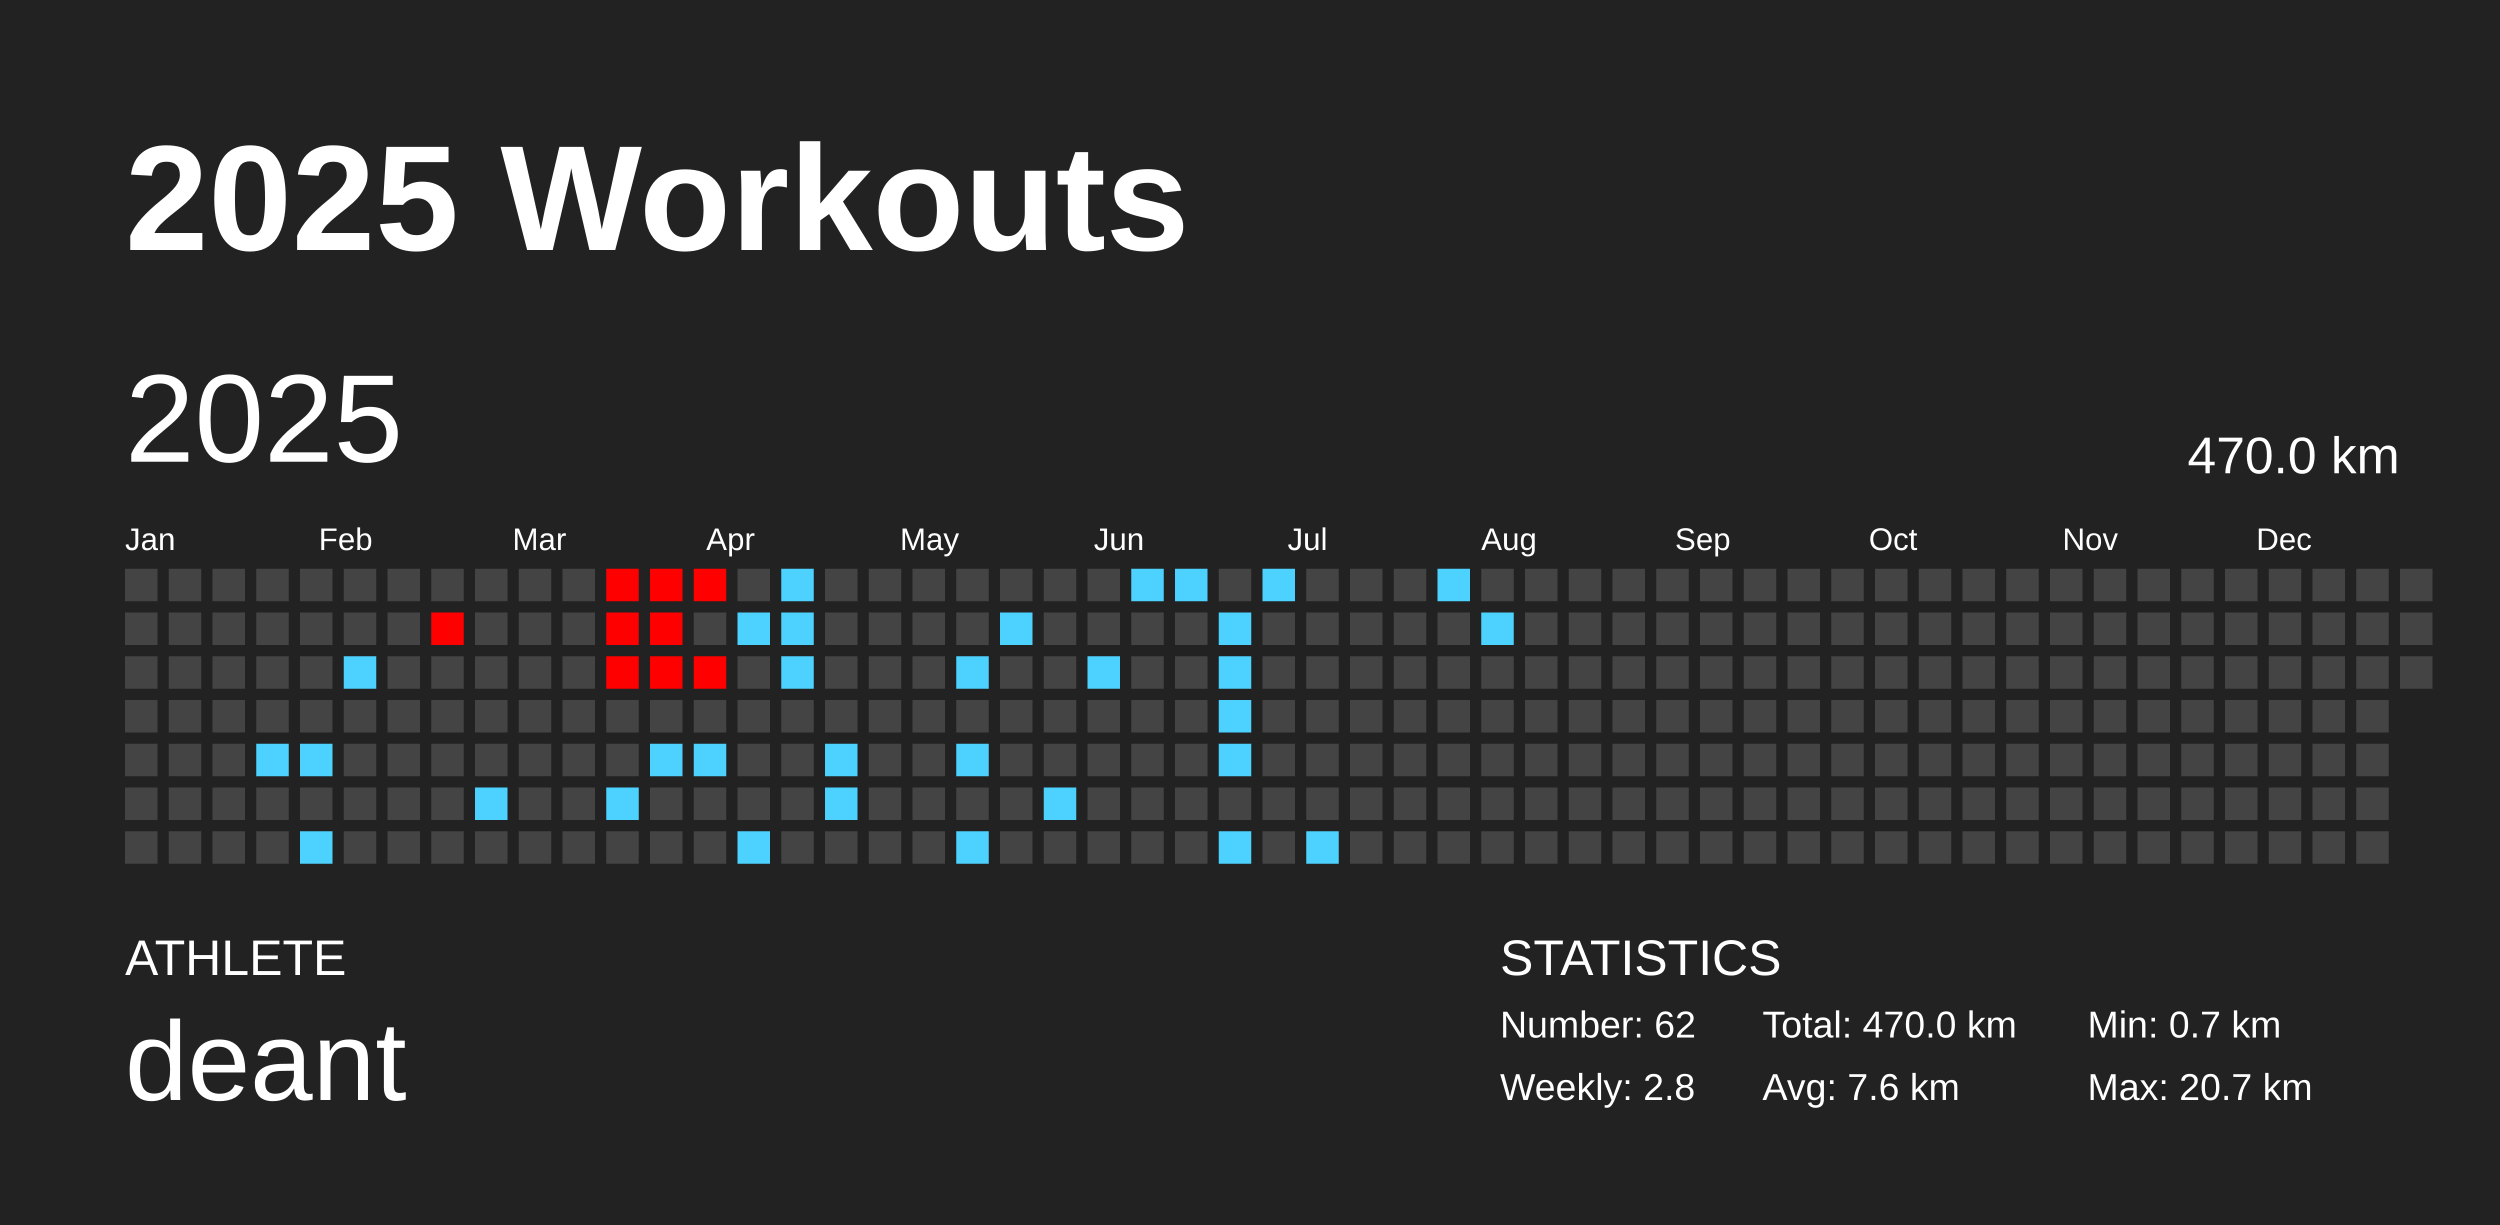
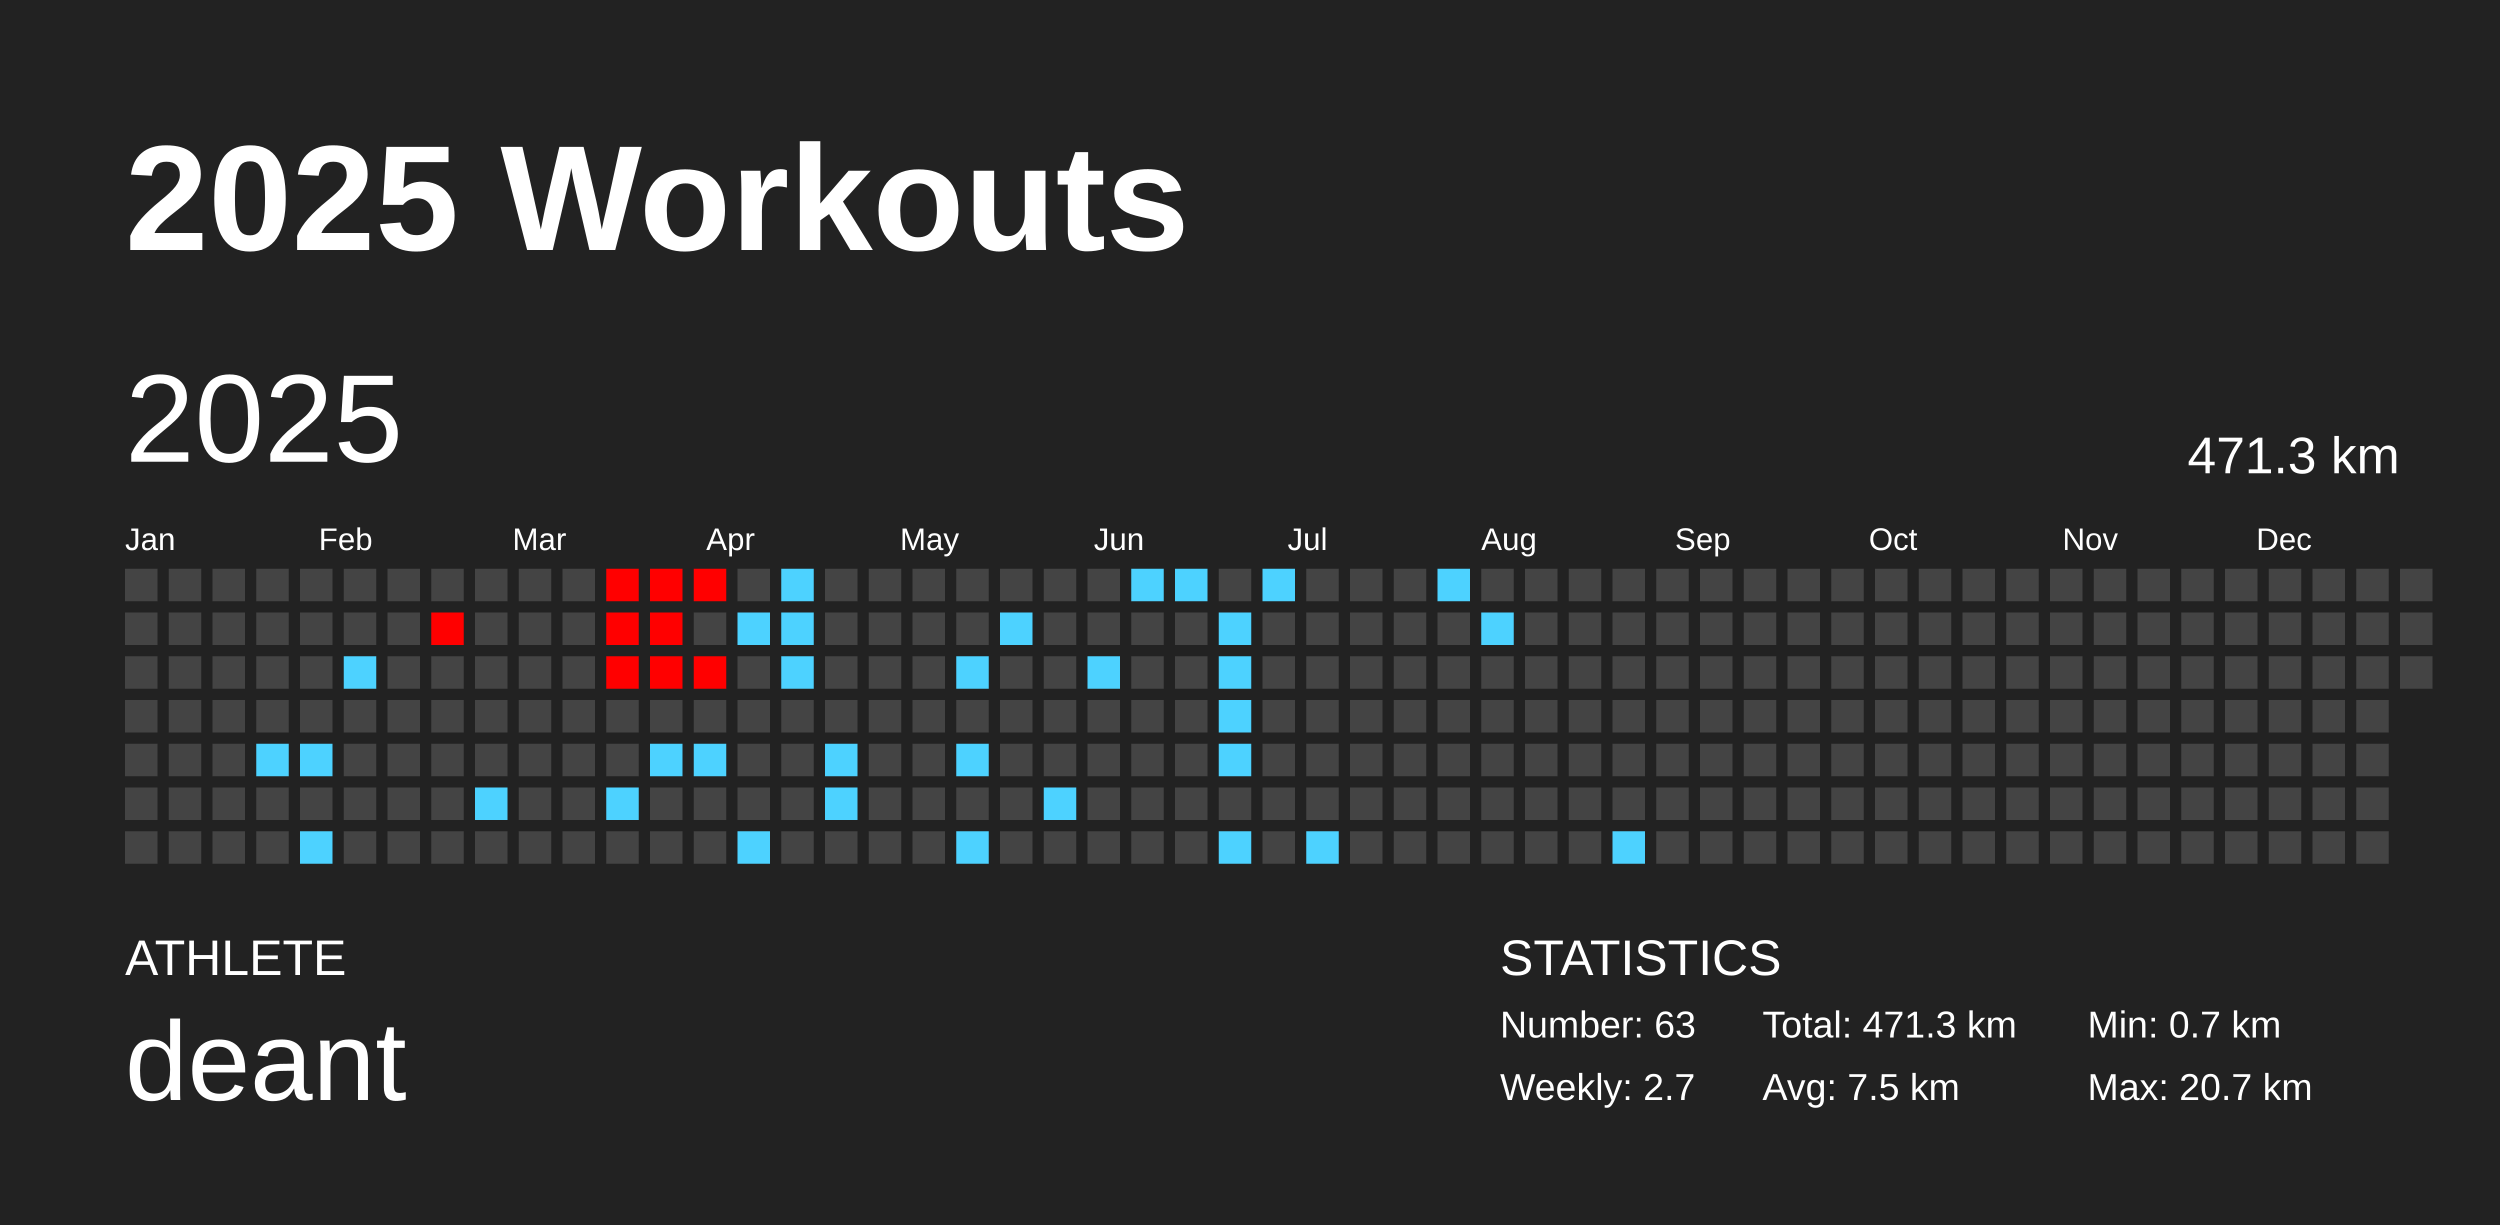
<svg xmlns="http://www.w3.org/2000/svg" baseProfile="full" height="98mm" version="1.1" viewBox="0,0,200,98" width="200mm">
  <defs />
  <rect fill="#222222" height="98" width="200" x="0" y="0" />
  <text fill="#FFFFFF" style="font-size:12px; font-family:Arial; font-weight:bold;" x="10" y="20">2025 Workouts</text>
  <text fill="#FFFFFF" style="font-size:4px; font-family:Arial" x="10" y="78">ATHLETE</text>
  <text fill="#FFFFFF" style="font-size:9px; font-family:Arial" x="10" y="88">deant</text>
  <text fill="#FFFFFF" style="font-size:4px; font-family:Arial" x="120" y="78">STATISTICS</text>
-   <text fill="#FFFFFF" style="font-size:3px; font-family:Arial" x="120" y="83">Number: 62</text>
-   <text fill="#FFFFFF" style="font-size:3px; font-family:Arial" x="120" y="88">Weekly: 2.8</text>
-   <text fill="#FFFFFF" style="font-size:3px; font-family:Arial" x="141" y="83">Total: 470.0 km</text>
-   <text fill="#FFFFFF" style="font-size:3px; font-family:Arial" x="141" y="88">Avg: 7.6 km</text>
+   <text fill="#FFFFFF" style="font-size:3px; font-family:Arial" x="120" y="83">Number: 63</text>
+   <text fill="#FFFFFF" style="font-size:3px; font-family:Arial" x="120" y="88">Weekly: 2.7</text>
+   <text fill="#FFFFFF" style="font-size:3px; font-family:Arial" x="141" y="83">Total: 471.3 km</text>
+   <text fill="#FFFFFF" style="font-size:3px; font-family:Arial" x="141" y="88">Avg: 7.5 km</text>
  <text fill="#FFFFFF" style="font-size:3px; font-family:Arial" x="167" y="83">Min: 0.7 km</text>
  <text fill="#FFFFFF" style="font-size:3px; font-family:Arial" x="167" y="88">Max: 20.7 km</text>
  <text dominant-baseline="hanging" fill="#FFFFFF" style="font-size:10.0px; font-family:Arial;" x="10" y="30">2025</text>
-   <text dominant-baseline="hanging" fill="#FFFFFF" style="font-size:4.125px; font-family:Arial;" x="175" y="35">470.0 km</text>
+   <text dominant-baseline="hanging" fill="#FFFFFF" style="font-size:4.125px; font-family:Arial;" x="175" y="35">471.3 km</text>
  <text fill="#FFFFFF" style="font-size:2.5px; font-family:Arial" x="10.0" y="44">Jan</text>
  <text fill="#FFFFFF" style="font-size:2.5px; font-family:Arial" x="25.5" y="44">Feb</text>
  <text fill="#FFFFFF" style="font-size:2.5px; font-family:Arial" x="41.0" y="44">Mar</text>
  <text fill="#FFFFFF" style="font-size:2.5px; font-family:Arial" x="56.5" y="44">Apr</text>
  <text fill="#FFFFFF" style="font-size:2.5px; font-family:Arial" x="72.0" y="44">May</text>
  <text fill="#FFFFFF" style="font-size:2.5px; font-family:Arial" x="87.5" y="44">Jun</text>
  <text fill="#FFFFFF" style="font-size:2.5px; font-family:Arial" x="103.0" y="44">Jul</text>
  <text fill="#FFFFFF" style="font-size:2.5px; font-family:Arial" x="118.5" y="44">Aug</text>
  <text fill="#FFFFFF" style="font-size:2.5px; font-family:Arial" x="134.0" y="44">Sep</text>
  <text fill="#FFFFFF" style="font-size:2.5px; font-family:Arial" x="149.5" y="44">Oct</text>
  <text fill="#FFFFFF" style="font-size:2.5px; font-family:Arial" x="165.0" y="44">Nov</text>
  <text fill="#FFFFFF" style="font-size:2.5px; font-family:Arial" x="180.5" y="44">Dec</text>
  <rect fill="#444444" height="2.6" width="2.6" x="10.0" y="45.5" />
  <rect fill="#444444" height="2.6" width="2.6" x="10.0" y="49.0" />
  <rect fill="#444444" height="2.6" width="2.6" x="10.0" y="52.5" />
  <rect fill="#444444" height="2.6" width="2.6" x="10.0" y="56.0" />
  <rect fill="#444444" height="2.6" width="2.6" x="10.0" y="59.5" />
  <rect fill="#444444" height="2.6" width="2.6" x="10.0" y="63.0" />
  <rect fill="#444444" height="2.6" width="2.6" x="10.0" y="66.5" />
  <rect fill="#444444" height="2.6" width="2.6" x="13.5" y="45.5" />
  <rect fill="#444444" height="2.6" width="2.6" x="13.5" y="49.0" />
  <rect fill="#444444" height="2.6" width="2.6" x="13.5" y="52.5" />
  <rect fill="#444444" height="2.6" width="2.6" x="13.5" y="56.0" />
  <rect fill="#444444" height="2.6" width="2.6" x="13.5" y="59.5" />
  <rect fill="#444444" height="2.6" width="2.6" x="13.5" y="63.0" />
  <rect fill="#444444" height="2.6" width="2.6" x="13.5" y="66.5" />
  <rect fill="#444444" height="2.6" width="2.6" x="17.0" y="45.5" />
  <rect fill="#444444" height="2.6" width="2.6" x="17.0" y="49.0" />
  <rect fill="#444444" height="2.6" width="2.6" x="17.0" y="52.5" />
  <rect fill="#444444" height="2.6" width="2.6" x="17.0" y="56.0" />
  <rect fill="#444444" height="2.6" width="2.6" x="17.0" y="59.5" />
  <rect fill="#444444" height="2.6" width="2.6" x="17.0" y="63.0" />
  <rect fill="#444444" height="2.6" width="2.6" x="17.0" y="66.5" />
  <rect fill="#444444" height="2.6" width="2.6" x="20.5" y="45.5" />
  <rect fill="#444444" height="2.6" width="2.6" x="20.5" y="49.0" />
  <rect fill="#444444" height="2.6" width="2.6" x="20.5" y="52.5" />
  <rect fill="#444444" height="2.6" width="2.6" x="20.5" y="56.0" />
  <rect fill="#4dd2ff" height="2.6" width="2.6" x="20.5" y="59.5" />
  <rect fill="#444444" height="2.6" width="2.6" x="20.5" y="63.0" />
  <rect fill="#444444" height="2.6" width="2.6" x="20.5" y="66.5" />
  <rect fill="#444444" height="2.6" width="2.6" x="24.0" y="45.5" />
  <rect fill="#444444" height="2.6" width="2.6" x="24.0" y="49.0" />
  <rect fill="#444444" height="2.6" width="2.6" x="24.0" y="52.5" />
  <rect fill="#444444" height="2.6" width="2.6" x="24.0" y="56.0" />
  <rect fill="#4dd2ff" height="2.6" width="2.6" x="24.0" y="59.5" />
  <rect fill="#444444" height="2.6" width="2.6" x="24.0" y="63.0" />
  <rect fill="#4dd2ff" height="2.6" width="2.6" x="24.0" y="66.5" />
  <rect fill="#444444" height="2.6" width="2.6" x="27.5" y="45.5" />
  <rect fill="#444444" height="2.6" width="2.6" x="27.5" y="49.0" />
  <rect fill="#4dd2ff" height="2.6" width="2.6" x="27.5" y="52.5" />
  <rect fill="#444444" height="2.6" width="2.6" x="27.5" y="56.0" />
  <rect fill="#444444" height="2.6" width="2.6" x="27.5" y="59.5" />
  <rect fill="#444444" height="2.6" width="2.6" x="27.5" y="63.0" />
  <rect fill="#444444" height="2.6" width="2.6" x="27.5" y="66.5" />
  <rect fill="#444444" height="2.6" width="2.6" x="31.0" y="45.5" />
  <rect fill="#444444" height="2.6" width="2.6" x="31.0" y="49.0" />
  <rect fill="#444444" height="2.6" width="2.6" x="31.0" y="52.5" />
  <rect fill="#444444" height="2.6" width="2.6" x="31.0" y="56.0" />
  <rect fill="#444444" height="2.6" width="2.6" x="31.0" y="59.5" />
  <rect fill="#444444" height="2.6" width="2.6" x="31.0" y="63.0" />
  <rect fill="#444444" height="2.6" width="2.6" x="31.0" y="66.5" />
  <rect fill="#444444" height="2.6" width="2.6" x="34.5" y="45.5" />
  <rect fill="red" height="2.6" width="2.6" x="34.5" y="49.0" />
  <rect fill="#444444" height="2.6" width="2.6" x="34.5" y="52.5" />
  <rect fill="#444444" height="2.6" width="2.6" x="34.5" y="56.0" />
  <rect fill="#444444" height="2.6" width="2.6" x="34.5" y="59.5" />
  <rect fill="#444444" height="2.6" width="2.6" x="34.5" y="63.0" />
  <rect fill="#444444" height="2.6" width="2.6" x="34.5" y="66.5" />
  <rect fill="#444444" height="2.6" width="2.6" x="38.0" y="45.5" />
  <rect fill="#444444" height="2.6" width="2.6" x="38.0" y="49.0" />
  <rect fill="#444444" height="2.6" width="2.6" x="38.0" y="52.5" />
  <rect fill="#444444" height="2.6" width="2.6" x="38.0" y="56.0" />
  <rect fill="#444444" height="2.6" width="2.6" x="38.0" y="59.5" />
  <rect fill="#4dd2ff" height="2.6" width="2.6" x="38.0" y="63.0" />
  <rect fill="#444444" height="2.6" width="2.6" x="38.0" y="66.5" />
  <rect fill="#444444" height="2.6" width="2.6" x="41.5" y="45.5" />
  <rect fill="#444444" height="2.6" width="2.6" x="41.5" y="49.0" />
  <rect fill="#444444" height="2.6" width="2.6" x="41.5" y="52.5" />
  <rect fill="#444444" height="2.6" width="2.6" x="41.5" y="56.0" />
  <rect fill="#444444" height="2.6" width="2.6" x="41.5" y="59.5" />
  <rect fill="#444444" height="2.6" width="2.6" x="41.5" y="63.0" />
  <rect fill="#444444" height="2.6" width="2.6" x="41.5" y="66.5" />
  <rect fill="#444444" height="2.6" width="2.6" x="45.0" y="45.5" />
  <rect fill="#444444" height="2.6" width="2.6" x="45.0" y="49.0" />
  <rect fill="#444444" height="2.6" width="2.6" x="45.0" y="52.5" />
  <rect fill="#444444" height="2.6" width="2.6" x="45.0" y="56.0" />
  <rect fill="#444444" height="2.6" width="2.6" x="45.0" y="59.5" />
  <rect fill="#444444" height="2.6" width="2.6" x="45.0" y="63.0" />
  <rect fill="#444444" height="2.6" width="2.6" x="45.0" y="66.5" />
  <rect fill="red" height="2.6" width="2.6" x="48.5" y="45.5" />
  <rect fill="red" height="2.6" width="2.6" x="48.5" y="49.0" />
  <rect fill="red" height="2.6" width="2.6" x="48.5" y="52.5" />
  <rect fill="#444444" height="2.6" width="2.6" x="48.5" y="56.0" />
  <rect fill="#444444" height="2.6" width="2.6" x="48.5" y="59.5" />
  <rect fill="#4dd2ff" height="2.6" width="2.6" x="48.5" y="63.0" />
  <rect fill="#444444" height="2.6" width="2.6" x="48.5" y="66.5" />
  <rect fill="red" height="2.6" width="2.6" x="52.0" y="45.5" />
  <rect fill="red" height="2.6" width="2.6" x="52.0" y="49.0" />
  <rect fill="red" height="2.6" width="2.6" x="52.0" y="52.5" />
  <rect fill="#444444" height="2.6" width="2.6" x="52.0" y="56.0" />
  <rect fill="#4dd2ff" height="2.6" width="2.6" x="52.0" y="59.5" />
  <rect fill="#444444" height="2.6" width="2.6" x="52.0" y="63.0" />
  <rect fill="#444444" height="2.6" width="2.6" x="52.0" y="66.5" />
  <rect fill="red" height="2.6" width="2.6" x="55.5" y="45.5" />
  <rect fill="#444444" height="2.6" width="2.6" x="55.5" y="49.0" />
  <rect fill="red" height="2.6" width="2.6" x="55.5" y="52.5" />
  <rect fill="#444444" height="2.6" width="2.6" x="55.5" y="56.0" />
  <rect fill="#4dd2ff" height="2.6" width="2.6" x="55.5" y="59.5" />
  <rect fill="#444444" height="2.6" width="2.6" x="55.5" y="63.0" />
  <rect fill="#444444" height="2.6" width="2.6" x="55.5" y="66.5" />
  <rect fill="#444444" height="2.6" width="2.6" x="59.0" y="45.5" />
  <rect fill="#4dd2ff" height="2.6" width="2.6" x="59.0" y="49.0" />
  <rect fill="#444444" height="2.6" width="2.6" x="59.0" y="52.5" />
  <rect fill="#444444" height="2.6" width="2.6" x="59.0" y="56.0" />
  <rect fill="#444444" height="2.6" width="2.6" x="59.0" y="59.5" />
  <rect fill="#444444" height="2.6" width="2.6" x="59.0" y="63.0" />
  <rect fill="#4dd2ff" height="2.6" width="2.6" x="59.0" y="66.5" />
  <rect fill="#4dd2ff" height="2.6" width="2.6" x="62.5" y="45.5" />
  <rect fill="#4dd2ff" height="2.6" width="2.6" x="62.5" y="49.0" />
  <rect fill="#4dd2ff" height="2.6" width="2.6" x="62.5" y="52.5" />
  <rect fill="#444444" height="2.6" width="2.6" x="62.5" y="56.0" />
  <rect fill="#444444" height="2.6" width="2.6" x="62.5" y="59.5" />
  <rect fill="#444444" height="2.6" width="2.6" x="62.5" y="63.0" />
  <rect fill="#444444" height="2.6" width="2.6" x="62.5" y="66.5" />
  <rect fill="#444444" height="2.6" width="2.6" x="66.0" y="45.5" />
  <rect fill="#444444" height="2.6" width="2.6" x="66.0" y="49.0" />
  <rect fill="#444444" height="2.6" width="2.6" x="66.0" y="52.5" />
  <rect fill="#444444" height="2.6" width="2.6" x="66.0" y="56.0" />
  <rect fill="#4dd2ff" height="2.6" width="2.6" x="66.0" y="59.5" />
  <rect fill="#4dd2ff" height="2.6" width="2.6" x="66.0" y="63.0" />
  <rect fill="#444444" height="2.6" width="2.6" x="66.0" y="66.5" />
  <rect fill="#444444" height="2.6" width="2.6" x="69.5" y="45.5" />
  <rect fill="#444444" height="2.6" width="2.6" x="69.5" y="49.0" />
  <rect fill="#444444" height="2.6" width="2.6" x="69.5" y="52.5" />
  <rect fill="#444444" height="2.6" width="2.6" x="69.5" y="56.0" />
  <rect fill="#444444" height="2.6" width="2.6" x="69.5" y="59.5" />
  <rect fill="#444444" height="2.6" width="2.6" x="69.5" y="63.0" />
  <rect fill="#444444" height="2.6" width="2.6" x="69.5" y="66.5" />
  <rect fill="#444444" height="2.6" width="2.6" x="73.0" y="45.5" />
  <rect fill="#444444" height="2.6" width="2.6" x="73.0" y="49.0" />
  <rect fill="#444444" height="2.6" width="2.6" x="73.0" y="52.5" />
  <rect fill="#444444" height="2.6" width="2.6" x="73.0" y="56.0" />
  <rect fill="#444444" height="2.6" width="2.6" x="73.0" y="59.5" />
  <rect fill="#444444" height="2.6" width="2.6" x="73.0" y="63.0" />
  <rect fill="#444444" height="2.6" width="2.6" x="73.0" y="66.5" />
  <rect fill="#444444" height="2.6" width="2.6" x="76.5" y="45.5" />
  <rect fill="#444444" height="2.6" width="2.6" x="76.5" y="49.0" />
  <rect fill="#4dd2ff" height="2.6" width="2.6" x="76.5" y="52.5" />
  <rect fill="#444444" height="2.6" width="2.6" x="76.5" y="56.0" />
  <rect fill="#4dd2ff" height="2.6" width="2.6" x="76.5" y="59.5" />
  <rect fill="#444444" height="2.6" width="2.6" x="76.5" y="63.0" />
  <rect fill="#4dd2ff" height="2.6" width="2.6" x="76.5" y="66.5" />
  <rect fill="#444444" height="2.6" width="2.6" x="80.0" y="45.5" />
  <rect fill="#4dd2ff" height="2.6" width="2.6" x="80.0" y="49.0" />
  <rect fill="#444444" height="2.6" width="2.6" x="80.0" y="52.5" />
  <rect fill="#444444" height="2.6" width="2.6" x="80.0" y="56.0" />
  <rect fill="#444444" height="2.6" width="2.6" x="80.0" y="59.5" />
  <rect fill="#444444" height="2.6" width="2.6" x="80.0" y="63.0" />
  <rect fill="#444444" height="2.6" width="2.6" x="80.0" y="66.5" />
  <rect fill="#444444" height="2.6" width="2.6" x="83.5" y="45.5" />
  <rect fill="#444444" height="2.6" width="2.6" x="83.5" y="49.0" />
  <rect fill="#444444" height="2.6" width="2.6" x="83.5" y="52.5" />
  <rect fill="#444444" height="2.6" width="2.6" x="83.5" y="56.0" />
  <rect fill="#444444" height="2.6" width="2.6" x="83.5" y="59.5" />
  <rect fill="#4dd2ff" height="2.6" width="2.6" x="83.5" y="63.0" />
  <rect fill="#444444" height="2.6" width="2.6" x="83.5" y="66.5" />
  <rect fill="#444444" height="2.6" width="2.6" x="87.0" y="45.5" />
  <rect fill="#444444" height="2.6" width="2.6" x="87.0" y="49.0" />
  <rect fill="#4dd2ff" height="2.6" width="2.6" x="87.0" y="52.5" />
  <rect fill="#444444" height="2.6" width="2.6" x="87.0" y="56.0" />
  <rect fill="#444444" height="2.6" width="2.6" x="87.0" y="59.5" />
  <rect fill="#444444" height="2.6" width="2.6" x="87.0" y="63.0" />
  <rect fill="#444444" height="2.6" width="2.6" x="87.0" y="66.5" />
  <rect fill="#4dd2ff" height="2.6" width="2.6" x="90.5" y="45.5" />
  <rect fill="#444444" height="2.6" width="2.6" x="90.5" y="49.0" />
  <rect fill="#444444" height="2.6" width="2.6" x="90.5" y="52.5" />
  <rect fill="#444444" height="2.6" width="2.6" x="90.5" y="56.0" />
  <rect fill="#444444" height="2.6" width="2.6" x="90.5" y="59.5" />
  <rect fill="#444444" height="2.6" width="2.6" x="90.5" y="63.0" />
  <rect fill="#444444" height="2.6" width="2.6" x="90.5" y="66.5" />
  <rect fill="#4dd2ff" height="2.6" width="2.6" x="94.0" y="45.5" />
  <rect fill="#444444" height="2.6" width="2.6" x="94.0" y="49.0" />
  <rect fill="#444444" height="2.6" width="2.6" x="94.0" y="52.5" />
  <rect fill="#444444" height="2.6" width="2.6" x="94.0" y="56.0" />
  <rect fill="#444444" height="2.6" width="2.6" x="94.0" y="59.5" />
  <rect fill="#444444" height="2.6" width="2.6" x="94.0" y="63.0" />
  <rect fill="#444444" height="2.6" width="2.6" x="94.0" y="66.5" />
  <rect fill="#444444" height="2.6" width="2.6" x="97.5" y="45.5" />
  <rect fill="#4dd2ff" height="2.6" width="2.6" x="97.5" y="49.0" />
  <rect fill="#4dd2ff" height="2.6" width="2.6" x="97.5" y="52.5" />
  <rect fill="#4dd2ff" height="2.6" width="2.6" x="97.5" y="56.0" />
  <rect fill="#4dd2ff" height="2.6" width="2.6" x="97.5" y="59.5" />
  <rect fill="#444444" height="2.6" width="2.6" x="97.5" y="63.0" />
  <rect fill="#4dd2ff" height="2.6" width="2.6" x="97.5" y="66.5" />
  <rect fill="#4dd2ff" height="2.6" width="2.6" x="101.0" y="45.5" />
  <rect fill="#444444" height="2.6" width="2.6" x="101.0" y="49.0" />
  <rect fill="#444444" height="2.6" width="2.6" x="101.0" y="52.5" />
  <rect fill="#444444" height="2.6" width="2.6" x="101.0" y="56.0" />
  <rect fill="#444444" height="2.6" width="2.6" x="101.0" y="59.5" />
  <rect fill="#444444" height="2.6" width="2.6" x="101.0" y="63.0" />
  <rect fill="#444444" height="2.6" width="2.6" x="101.0" y="66.5" />
  <rect fill="#444444" height="2.6" width="2.6" x="104.5" y="45.5" />
  <rect fill="#444444" height="2.6" width="2.6" x="104.5" y="49.0" />
  <rect fill="#444444" height="2.6" width="2.6" x="104.5" y="52.5" />
  <rect fill="#444444" height="2.6" width="2.6" x="104.5" y="56.0" />
  <rect fill="#444444" height="2.6" width="2.6" x="104.5" y="59.5" />
  <rect fill="#444444" height="2.6" width="2.6" x="104.5" y="63.0" />
  <rect fill="#4dd2ff" height="2.6" width="2.6" x="104.5" y="66.5" />
  <rect fill="#444444" height="2.6" width="2.6" x="108.0" y="45.5" />
  <rect fill="#444444" height="2.6" width="2.6" x="108.0" y="49.0" />
  <rect fill="#444444" height="2.6" width="2.6" x="108.0" y="52.5" />
  <rect fill="#444444" height="2.6" width="2.6" x="108.0" y="56.0" />
  <rect fill="#444444" height="2.6" width="2.6" x="108.0" y="59.5" />
  <rect fill="#444444" height="2.6" width="2.6" x="108.0" y="63.0" />
  <rect fill="#444444" height="2.6" width="2.6" x="108.0" y="66.5" />
  <rect fill="#444444" height="2.6" width="2.6" x="111.5" y="45.5" />
  <rect fill="#444444" height="2.6" width="2.6" x="111.5" y="49.0" />
  <rect fill="#444444" height="2.6" width="2.6" x="111.5" y="52.5" />
  <rect fill="#444444" height="2.6" width="2.6" x="111.5" y="56.0" />
  <rect fill="#444444" height="2.6" width="2.6" x="111.5" y="59.5" />
  <rect fill="#444444" height="2.6" width="2.6" x="111.5" y="63.0" />
  <rect fill="#444444" height="2.6" width="2.6" x="111.5" y="66.5" />
  <rect fill="#4dd2ff" height="2.6" width="2.6" x="115.0" y="45.5" />
  <rect fill="#444444" height="2.6" width="2.6" x="115.0" y="49.0" />
  <rect fill="#444444" height="2.6" width="2.6" x="115.0" y="52.5" />
  <rect fill="#444444" height="2.6" width="2.6" x="115.0" y="56.0" />
  <rect fill="#444444" height="2.6" width="2.6" x="115.0" y="59.5" />
  <rect fill="#444444" height="2.6" width="2.6" x="115.0" y="63.0" />
  <rect fill="#444444" height="2.6" width="2.6" x="115.0" y="66.5" />
  <rect fill="#444444" height="2.6" width="2.6" x="118.5" y="45.5" />
  <rect fill="#4dd2ff" height="2.6" width="2.6" x="118.5" y="49.0" />
  <rect fill="#444444" height="2.6" width="2.6" x="118.5" y="52.5" />
  <rect fill="#444444" height="2.6" width="2.6" x="118.5" y="56.0" />
  <rect fill="#444444" height="2.6" width="2.6" x="118.5" y="59.5" />
  <rect fill="#444444" height="2.6" width="2.6" x="118.5" y="63.0" />
  <rect fill="#444444" height="2.6" width="2.6" x="118.5" y="66.5" />
  <rect fill="#444444" height="2.6" width="2.6" x="122.0" y="45.5" />
  <rect fill="#444444" height="2.6" width="2.6" x="122.0" y="49.0" />
  <rect fill="#444444" height="2.6" width="2.6" x="122.0" y="52.5" />
  <rect fill="#444444" height="2.6" width="2.6" x="122.0" y="56.0" />
  <rect fill="#444444" height="2.6" width="2.6" x="122.0" y="59.5" />
  <rect fill="#444444" height="2.6" width="2.6" x="122.0" y="63.0" />
  <rect fill="#444444" height="2.6" width="2.6" x="122.0" y="66.5" />
  <rect fill="#444444" height="2.6" width="2.6" x="125.5" y="45.5" />
  <rect fill="#444444" height="2.6" width="2.6" x="125.5" y="49.0" />
  <rect fill="#444444" height="2.6" width="2.6" x="125.5" y="52.5" />
  <rect fill="#444444" height="2.6" width="2.6" x="125.5" y="56.0" />
  <rect fill="#444444" height="2.6" width="2.6" x="125.5" y="59.5" />
  <rect fill="#444444" height="2.6" width="2.6" x="125.5" y="63.0" />
  <rect fill="#444444" height="2.6" width="2.6" x="125.5" y="66.5" />
  <rect fill="#444444" height="2.6" width="2.6" x="129.0" y="45.5" />
  <rect fill="#444444" height="2.6" width="2.6" x="129.0" y="49.0" />
  <rect fill="#444444" height="2.6" width="2.6" x="129.0" y="52.5" />
  <rect fill="#444444" height="2.6" width="2.6" x="129.0" y="56.0" />
  <rect fill="#444444" height="2.6" width="2.6" x="129.0" y="59.5" />
  <rect fill="#444444" height="2.6" width="2.6" x="129.0" y="63.0" />
-   <rect fill="#444444" height="2.6" width="2.6" x="129.0" y="66.5" />
+   <rect fill="#4dd2ff" height="2.6" width="2.6" x="129.0" y="66.5" />
  <rect fill="#444444" height="2.6" width="2.6" x="132.5" y="45.5" />
  <rect fill="#444444" height="2.6" width="2.6" x="132.5" y="49.0" />
  <rect fill="#444444" height="2.6" width="2.6" x="132.5" y="52.5" />
  <rect fill="#444444" height="2.6" width="2.6" x="132.5" y="56.0" />
  <rect fill="#444444" height="2.6" width="2.6" x="132.5" y="59.5" />
  <rect fill="#444444" height="2.6" width="2.6" x="132.5" y="63.0" />
  <rect fill="#444444" height="2.6" width="2.6" x="132.5" y="66.5" />
  <rect fill="#444444" height="2.6" width="2.6" x="136.0" y="45.5" />
  <rect fill="#444444" height="2.6" width="2.6" x="136.0" y="49.0" />
  <rect fill="#444444" height="2.6" width="2.6" x="136.0" y="52.5" />
  <rect fill="#444444" height="2.6" width="2.6" x="136.0" y="56.0" />
  <rect fill="#444444" height="2.6" width="2.6" x="136.0" y="59.5" />
  <rect fill="#444444" height="2.6" width="2.6" x="136.0" y="63.0" />
  <rect fill="#444444" height="2.6" width="2.6" x="136.0" y="66.5" />
  <rect fill="#444444" height="2.6" width="2.6" x="139.5" y="45.5" />
  <rect fill="#444444" height="2.6" width="2.6" x="139.5" y="49.0" />
  <rect fill="#444444" height="2.6" width="2.6" x="139.5" y="52.5" />
  <rect fill="#444444" height="2.6" width="2.6" x="139.5" y="56.0" />
  <rect fill="#444444" height="2.6" width="2.6" x="139.5" y="59.5" />
  <rect fill="#444444" height="2.6" width="2.6" x="139.5" y="63.0" />
  <rect fill="#444444" height="2.6" width="2.6" x="139.5" y="66.5" />
  <rect fill="#444444" height="2.6" width="2.6" x="143.0" y="45.5" />
  <rect fill="#444444" height="2.6" width="2.6" x="143.0" y="49.0" />
  <rect fill="#444444" height="2.6" width="2.6" x="143.0" y="52.5" />
  <rect fill="#444444" height="2.6" width="2.6" x="143.0" y="56.0" />
  <rect fill="#444444" height="2.6" width="2.6" x="143.0" y="59.5" />
  <rect fill="#444444" height="2.6" width="2.6" x="143.0" y="63.0" />
  <rect fill="#444444" height="2.6" width="2.6" x="143.0" y="66.5" />
  <rect fill="#444444" height="2.6" width="2.6" x="146.5" y="45.5" />
  <rect fill="#444444" height="2.6" width="2.6" x="146.5" y="49.0" />
  <rect fill="#444444" height="2.6" width="2.6" x="146.5" y="52.5" />
  <rect fill="#444444" height="2.6" width="2.6" x="146.5" y="56.0" />
  <rect fill="#444444" height="2.6" width="2.6" x="146.5" y="59.5" />
  <rect fill="#444444" height="2.6" width="2.6" x="146.5" y="63.0" />
  <rect fill="#444444" height="2.6" width="2.6" x="146.5" y="66.5" />
  <rect fill="#444444" height="2.6" width="2.6" x="150.0" y="45.5" />
  <rect fill="#444444" height="2.6" width="2.6" x="150.0" y="49.0" />
  <rect fill="#444444" height="2.6" width="2.6" x="150.0" y="52.5" />
  <rect fill="#444444" height="2.6" width="2.6" x="150.0" y="56.0" />
  <rect fill="#444444" height="2.6" width="2.6" x="150.0" y="59.5" />
  <rect fill="#444444" height="2.6" width="2.6" x="150.0" y="63.0" />
  <rect fill="#444444" height="2.6" width="2.6" x="150.0" y="66.5" />
  <rect fill="#444444" height="2.6" width="2.6" x="153.5" y="45.5" />
  <rect fill="#444444" height="2.6" width="2.6" x="153.5" y="49.0" />
  <rect fill="#444444" height="2.6" width="2.6" x="153.5" y="52.5" />
  <rect fill="#444444" height="2.6" width="2.6" x="153.5" y="56.0" />
  <rect fill="#444444" height="2.6" width="2.6" x="153.5" y="59.5" />
  <rect fill="#444444" height="2.6" width="2.6" x="153.5" y="63.0" />
  <rect fill="#444444" height="2.6" width="2.6" x="153.5" y="66.5" />
  <rect fill="#444444" height="2.6" width="2.6" x="157.0" y="45.5" />
  <rect fill="#444444" height="2.6" width="2.6" x="157.0" y="49.0" />
  <rect fill="#444444" height="2.6" width="2.6" x="157.0" y="52.5" />
  <rect fill="#444444" height="2.6" width="2.6" x="157.0" y="56.0" />
  <rect fill="#444444" height="2.6" width="2.6" x="157.0" y="59.5" />
  <rect fill="#444444" height="2.6" width="2.6" x="157.0" y="63.0" />
  <rect fill="#444444" height="2.6" width="2.6" x="157.0" y="66.5" />
  <rect fill="#444444" height="2.6" width="2.6" x="160.5" y="45.5" />
  <rect fill="#444444" height="2.6" width="2.6" x="160.5" y="49.0" />
  <rect fill="#444444" height="2.6" width="2.6" x="160.5" y="52.5" />
  <rect fill="#444444" height="2.6" width="2.6" x="160.5" y="56.0" />
  <rect fill="#444444" height="2.6" width="2.6" x="160.5" y="59.5" />
  <rect fill="#444444" height="2.6" width="2.6" x="160.5" y="63.0" />
  <rect fill="#444444" height="2.6" width="2.6" x="160.5" y="66.5" />
  <rect fill="#444444" height="2.6" width="2.6" x="164.0" y="45.5" />
  <rect fill="#444444" height="2.6" width="2.6" x="164.0" y="49.0" />
  <rect fill="#444444" height="2.6" width="2.6" x="164.0" y="52.5" />
  <rect fill="#444444" height="2.6" width="2.6" x="164.0" y="56.0" />
  <rect fill="#444444" height="2.6" width="2.6" x="164.0" y="59.5" />
  <rect fill="#444444" height="2.6" width="2.6" x="164.0" y="63.0" />
  <rect fill="#444444" height="2.6" width="2.6" x="164.0" y="66.5" />
  <rect fill="#444444" height="2.6" width="2.6" x="167.5" y="45.5" />
  <rect fill="#444444" height="2.6" width="2.6" x="167.5" y="49.0" />
  <rect fill="#444444" height="2.6" width="2.6" x="167.5" y="52.5" />
  <rect fill="#444444" height="2.6" width="2.6" x="167.5" y="56.0" />
  <rect fill="#444444" height="2.6" width="2.6" x="167.5" y="59.5" />
  <rect fill="#444444" height="2.6" width="2.6" x="167.5" y="63.0" />
  <rect fill="#444444" height="2.6" width="2.6" x="167.5" y="66.5" />
  <rect fill="#444444" height="2.6" width="2.6" x="171.0" y="45.5" />
  <rect fill="#444444" height="2.6" width="2.6" x="171.0" y="49.0" />
  <rect fill="#444444" height="2.6" width="2.6" x="171.0" y="52.5" />
  <rect fill="#444444" height="2.6" width="2.6" x="171.0" y="56.0" />
  <rect fill="#444444" height="2.6" width="2.6" x="171.0" y="59.5" />
  <rect fill="#444444" height="2.6" width="2.6" x="171.0" y="63.0" />
  <rect fill="#444444" height="2.6" width="2.6" x="171.0" y="66.5" />
  <rect fill="#444444" height="2.6" width="2.6" x="174.5" y="45.5" />
  <rect fill="#444444" height="2.6" width="2.6" x="174.5" y="49.0" />
  <rect fill="#444444" height="2.6" width="2.6" x="174.5" y="52.5" />
  <rect fill="#444444" height="2.6" width="2.6" x="174.5" y="56.0" />
  <rect fill="#444444" height="2.6" width="2.6" x="174.5" y="59.5" />
  <rect fill="#444444" height="2.6" width="2.6" x="174.5" y="63.0" />
  <rect fill="#444444" height="2.6" width="2.6" x="174.5" y="66.5" />
  <rect fill="#444444" height="2.6" width="2.6" x="178.0" y="45.5" />
  <rect fill="#444444" height="2.6" width="2.6" x="178.0" y="49.0" />
  <rect fill="#444444" height="2.6" width="2.6" x="178.0" y="52.5" />
  <rect fill="#444444" height="2.6" width="2.6" x="178.0" y="56.0" />
  <rect fill="#444444" height="2.6" width="2.6" x="178.0" y="59.5" />
  <rect fill="#444444" height="2.6" width="2.6" x="178.0" y="63.0" />
  <rect fill="#444444" height="2.6" width="2.6" x="178.0" y="66.5" />
  <rect fill="#444444" height="2.6" width="2.6" x="181.5" y="45.5" />
  <rect fill="#444444" height="2.6" width="2.6" x="181.5" y="49.0" />
  <rect fill="#444444" height="2.6" width="2.6" x="181.5" y="52.5" />
  <rect fill="#444444" height="2.6" width="2.6" x="181.5" y="56.0" />
  <rect fill="#444444" height="2.6" width="2.6" x="181.5" y="59.5" />
  <rect fill="#444444" height="2.6" width="2.6" x="181.5" y="63.0" />
  <rect fill="#444444" height="2.6" width="2.6" x="181.5" y="66.5" />
  <rect fill="#444444" height="2.6" width="2.6" x="185.0" y="45.5" />
  <rect fill="#444444" height="2.6" width="2.6" x="185.0" y="49.0" />
  <rect fill="#444444" height="2.6" width="2.6" x="185.0" y="52.5" />
  <rect fill="#444444" height="2.6" width="2.6" x="185.0" y="56.0" />
  <rect fill="#444444" height="2.6" width="2.6" x="185.0" y="59.5" />
  <rect fill="#444444" height="2.6" width="2.6" x="185.0" y="63.0" />
  <rect fill="#444444" height="2.6" width="2.6" x="185.0" y="66.5" />
  <rect fill="#444444" height="2.6" width="2.6" x="188.5" y="45.5" />
  <rect fill="#444444" height="2.6" width="2.6" x="188.5" y="49.0" />
  <rect fill="#444444" height="2.6" width="2.6" x="188.5" y="52.5" />
  <rect fill="#444444" height="2.6" width="2.6" x="188.5" y="56.0" />
  <rect fill="#444444" height="2.6" width="2.6" x="188.5" y="59.5" />
  <rect fill="#444444" height="2.6" width="2.6" x="188.5" y="63.0" />
  <rect fill="#444444" height="2.6" width="2.6" x="188.5" y="66.5" />
  <rect fill="#444444" height="2.6" width="2.6" x="192.0" y="45.5" />
  <rect fill="#444444" height="2.6" width="2.6" x="192.0" y="49.0" />
  <rect fill="#444444" height="2.6" width="2.6" x="192.0" y="52.5" />
</svg>
